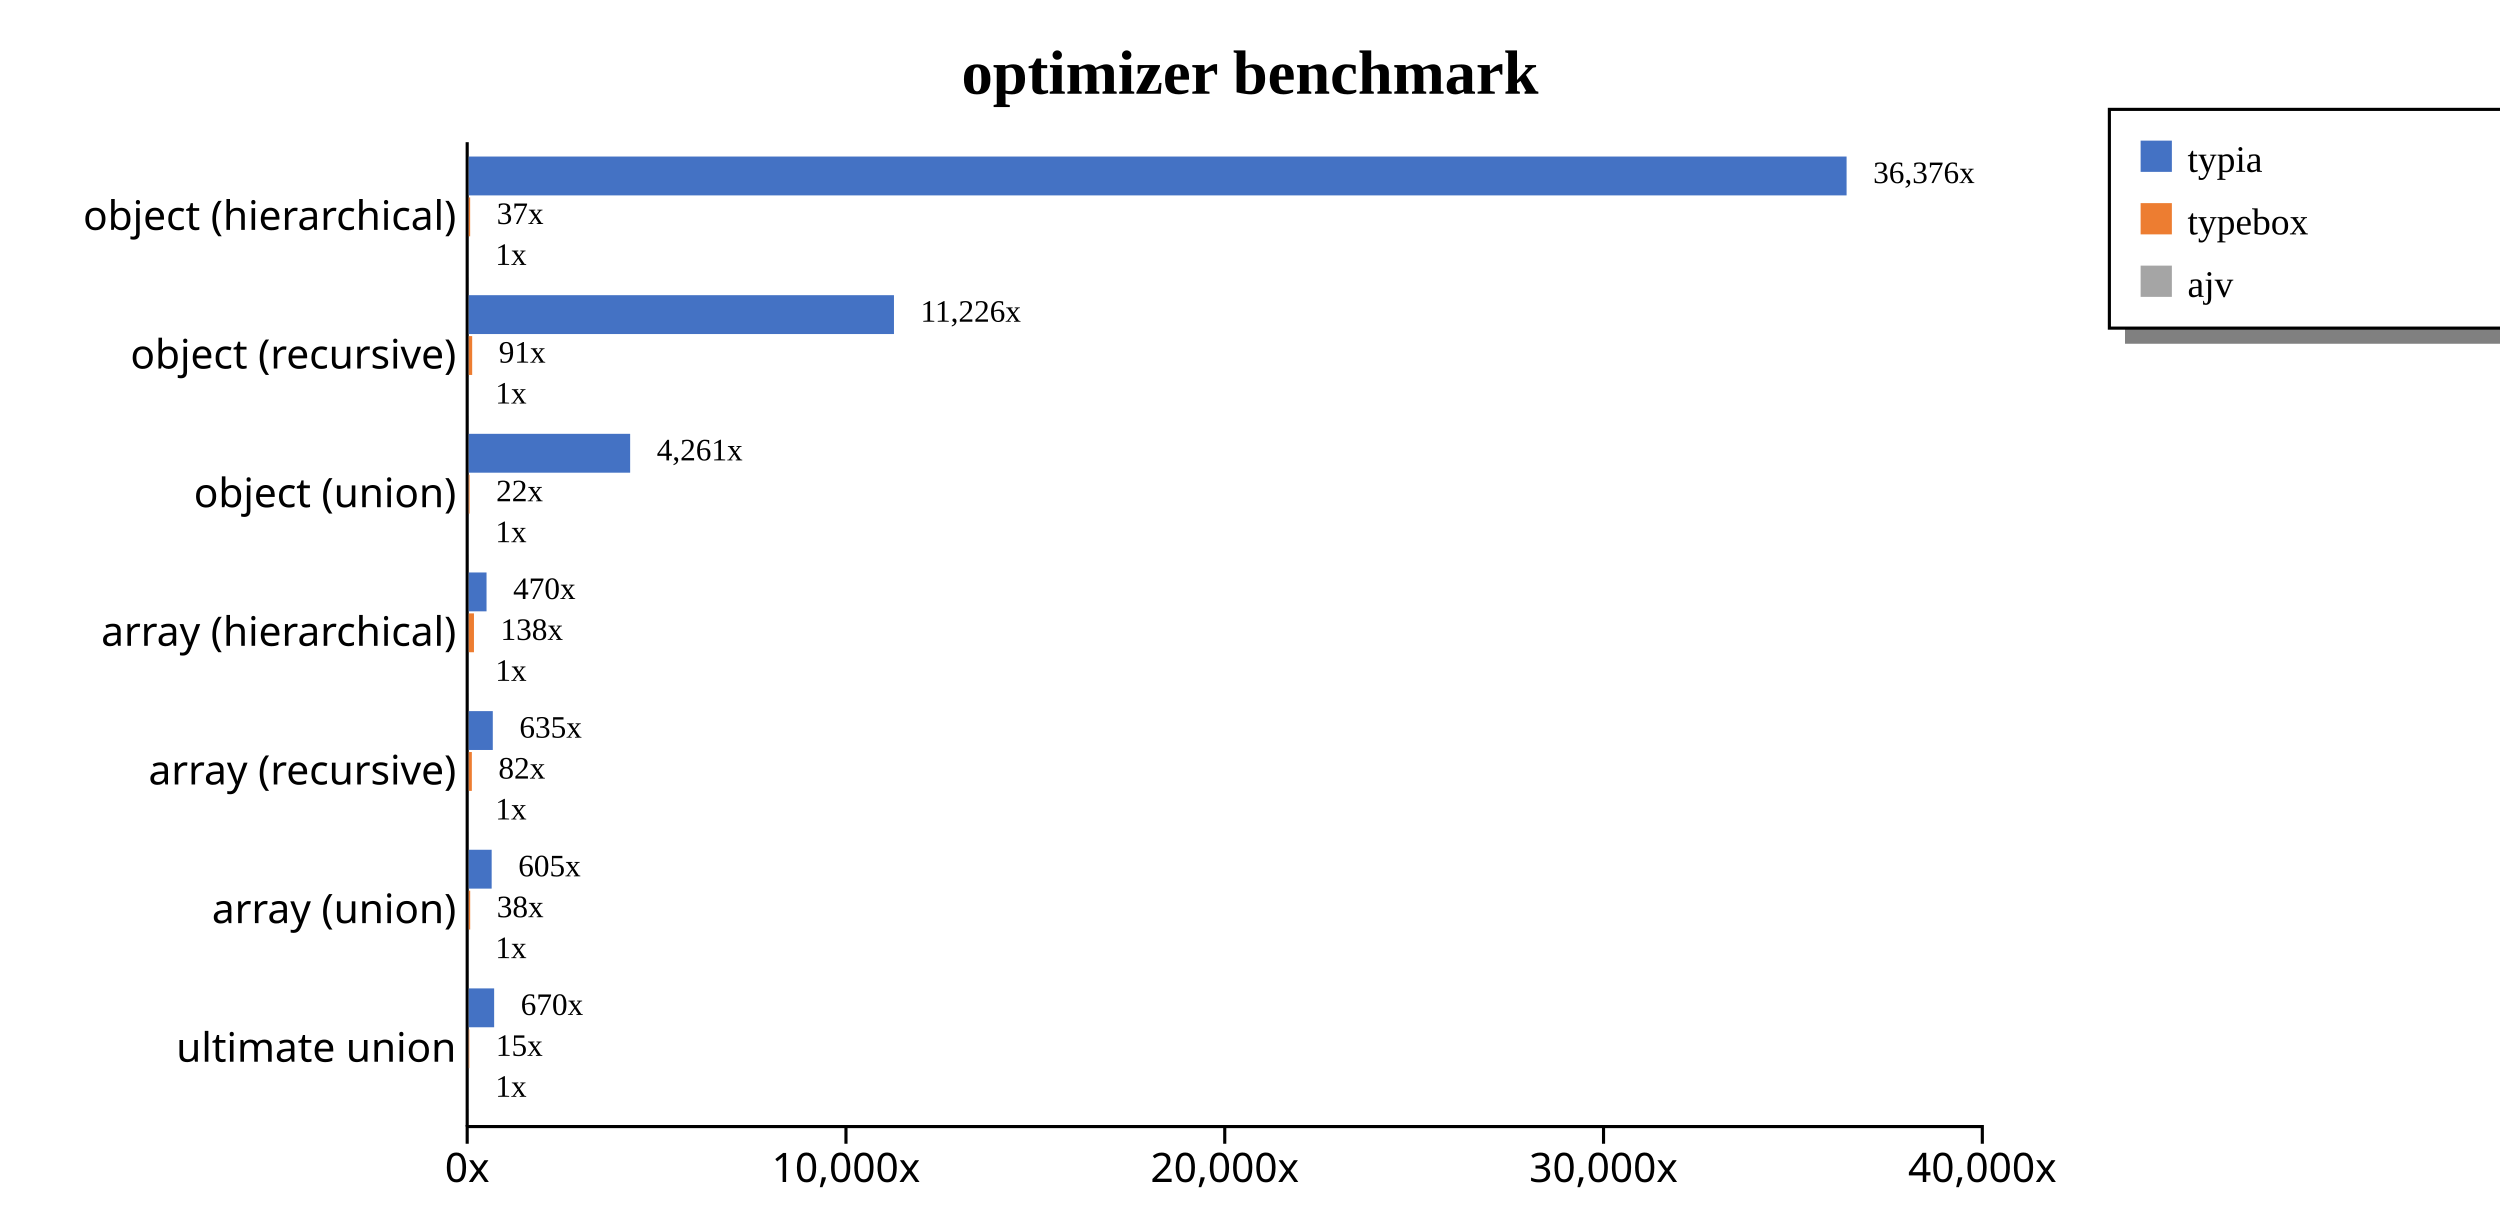
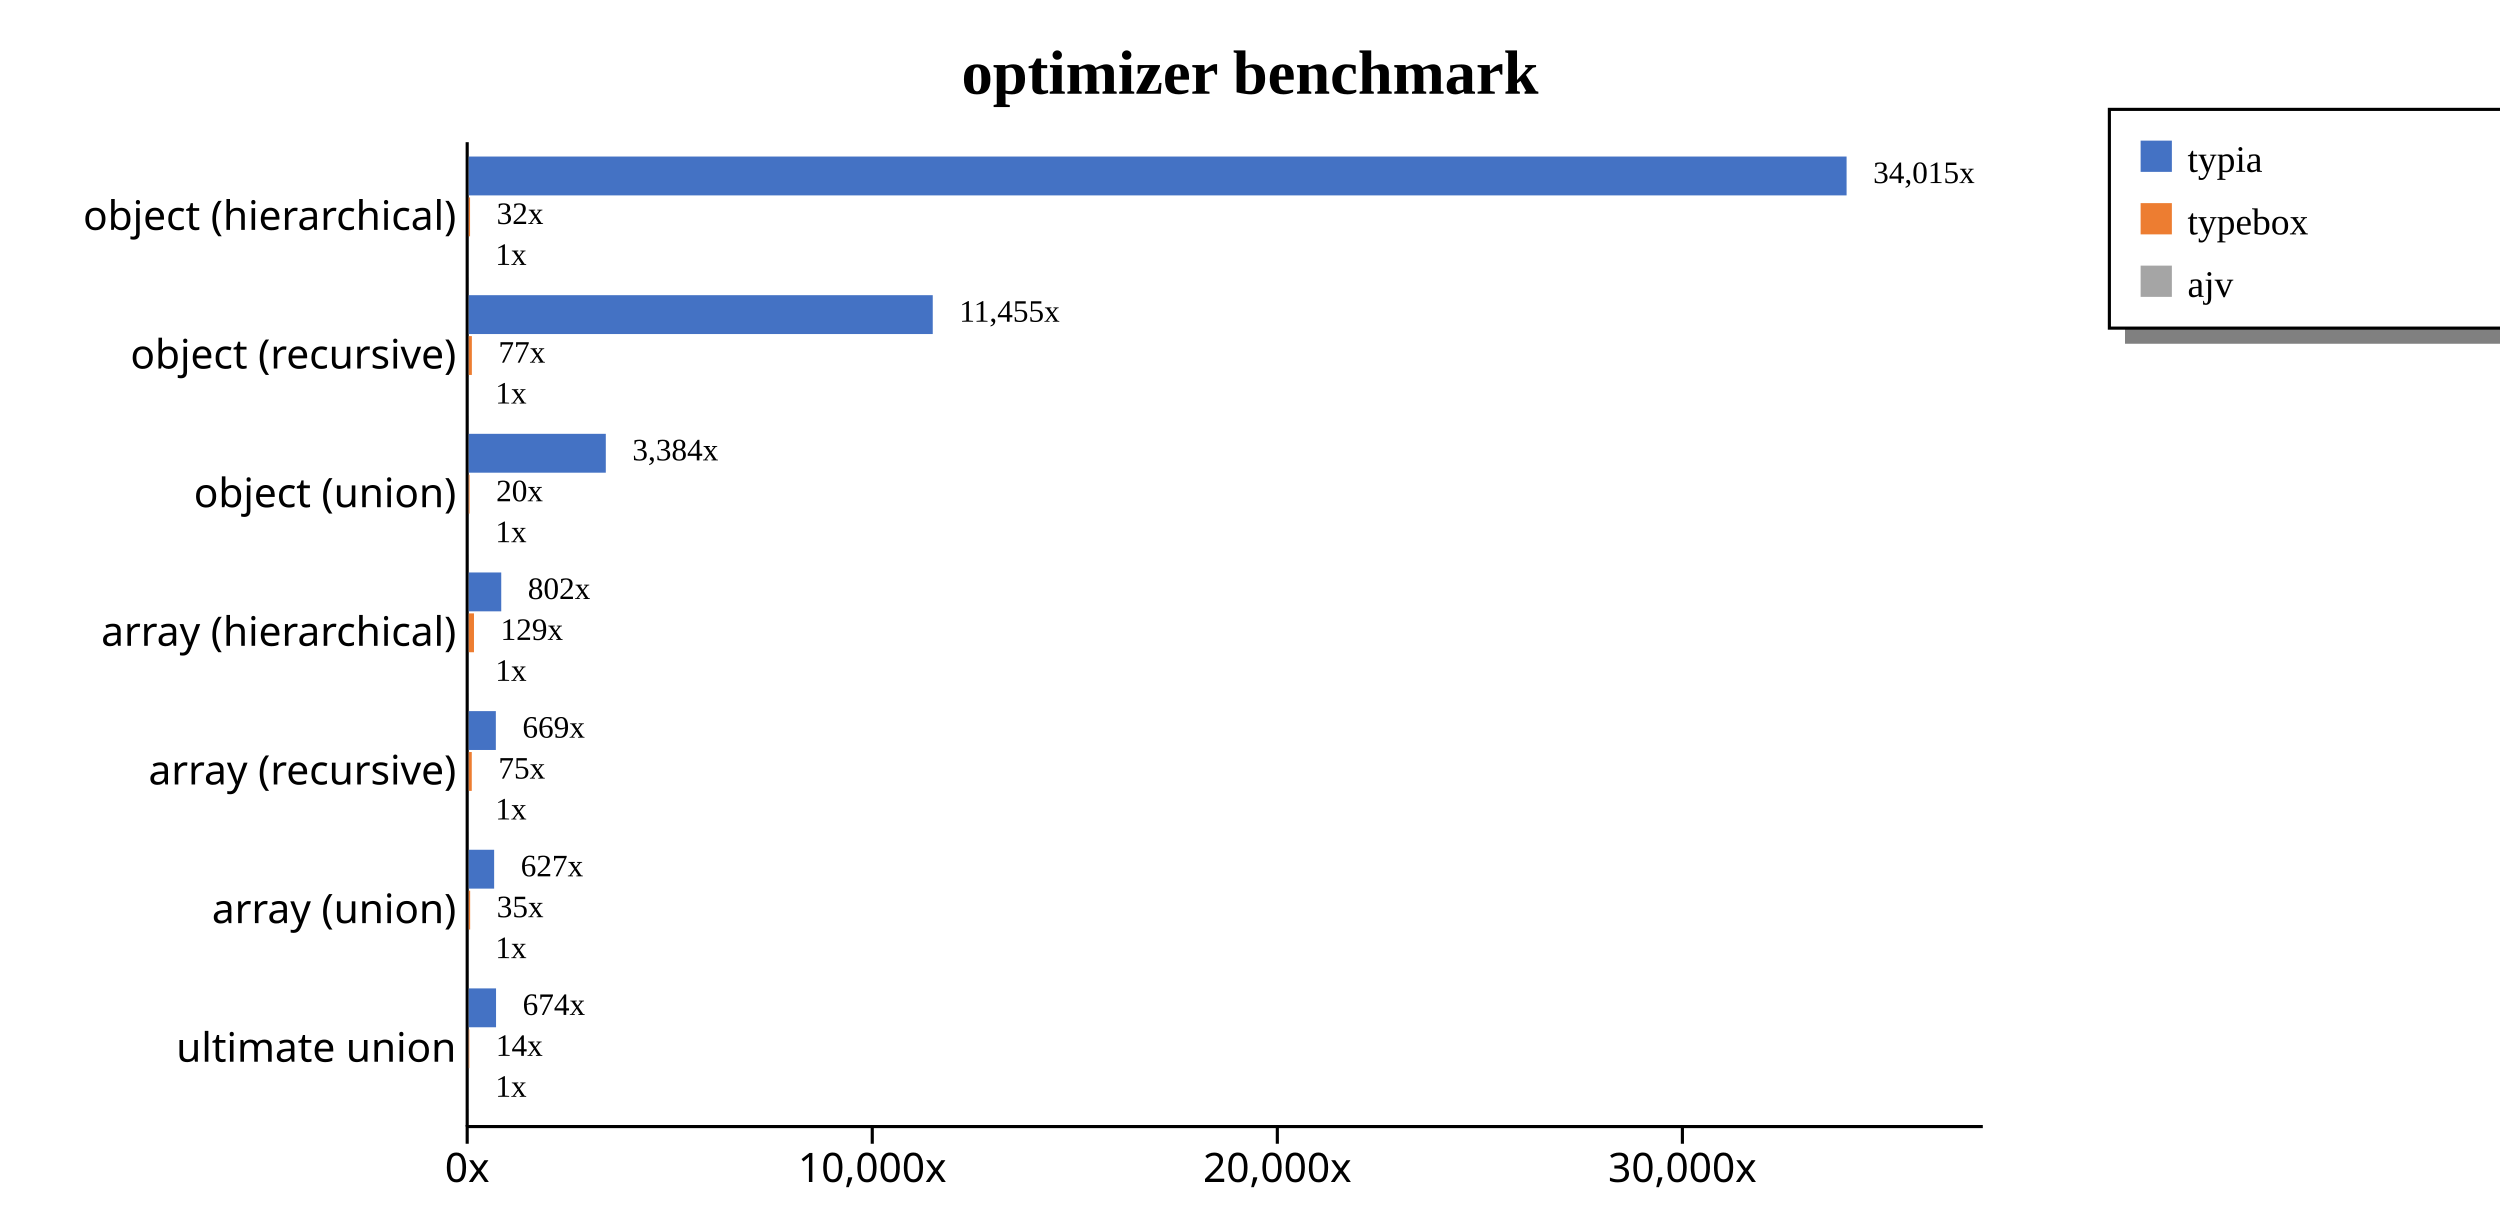
<svg xmlns="http://www.w3.org/2000/svg" width="800" height="390" style="background-color: white;">
  <g class="y axis" transform="translate(149,45)" fill="none" font-size="10" font-family="sans-serif" text-anchor="end" style="font-size: 13px;">
    <path class="domain" stroke="currentColor" d="M0.5,0.5V315.5" />
    <g class="tick" opacity="1" transform="translate(0,24.40141)" style="font-size: 13px;">
      <line stroke="currentColor" x2="0" />
      <text fill="currentColor" x="-3" dy="0.32em">object (hierarchical)    </text>
    </g>
    <g class="tick" opacity="1" transform="translate(0,68.76761)" style="font-size: 13px;">
      <line stroke="currentColor" x2="0" />
      <text fill="currentColor" x="-3" dy="0.32em">object (recursive)    </text>
    </g>
    <g class="tick" opacity="1" transform="translate(0,113.1338)" style="font-size: 13px;">
      <line stroke="currentColor" x2="0" />
      <text fill="currentColor" x="-3" dy="0.32em">object (union)    </text>
    </g>
    <g class="tick" opacity="1" transform="translate(0,157.5)" style="font-size: 13px;">
      <line stroke="currentColor" x2="0" />
      <text fill="currentColor" x="-3" dy="0.32em">array (hierarchical)    </text>
    </g>
    <g class="tick" opacity="1" transform="translate(0,201.8662)" style="font-size: 13px;">
      <line stroke="currentColor" x2="0" />
      <text fill="currentColor" x="-3" dy="0.32em">array (recursive)    </text>
    </g>
    <g class="tick" opacity="1" transform="translate(0,246.2324)" style="font-size: 13px;">
      <line stroke="currentColor" x2="0" />
      <text fill="currentColor" x="-3" dy="0.32em">array (union)    </text>
    </g>
    <g class="tick" opacity="1" transform="translate(0,290.5986)" style="font-size: 13px;">
      <line stroke="currentColor" x2="0" />
      <text fill="currentColor" x="-3" dy="0.32em">ultimate union    </text>
    </g>
  </g>
  <g class="x axis" transform="translate(149,360)" fill="none" font-size="10" font-family="sans-serif" text-anchor="middle" style="font-size: 13px;">
    <path class="domain" stroke="currentColor" d="M0.5,0.5H485.5" />
    <g class="tick" opacity="1" transform="translate(0.5,0)" style="font-size: 13px;">
      <line stroke="currentColor" y2="6" />
      <text fill="currentColor" y="9" dy="0.71em">0x</text>
    </g>
-     <g class="tick" opacity="1" transform="translate(121.7103,0)" style="font-size: 13px;">
+     <g class="tick" opacity="1" transform="translate(130.1223,0)" style="font-size: 13px;">
      <line stroke="currentColor" y2="6" />
      <text fill="currentColor" y="9" dy="0.71em">10,000x</text>
    </g>
-     <g class="tick" opacity="1" transform="translate(242.9205,0)" style="font-size: 13px;">
+     <g class="tick" opacity="1" transform="translate(259.7445,0)" style="font-size: 13px;">
      <line stroke="currentColor" y2="6" />
      <text fill="currentColor" y="9" dy="0.71em">20,000x</text>
    </g>
-     <g class="tick" opacity="1" transform="translate(364.1308,0)" style="font-size: 13px;">
+     <g class="tick" opacity="1" transform="translate(389.3668,0)" style="font-size: 13px;">
      <line stroke="currentColor" y2="6" />
      <text fill="currentColor" y="9" dy="0.71em">30,000x</text>
-     </g>
-     <g class="tick" opacity="1" transform="translate(485.3411,0)" style="font-size: 13px;">
-       <line stroke="currentColor" y2="6" />
-       <text fill="currentColor" y="9" dy="0.71em">40,000x</text>
    </g>
  </g>
  <text transform="translate(400, 30)" style="text-anchor: middle; font-size: 20px; font-weight: bold;">optimizer benchmark</text>
  <rect x="680" y="105" width="200" height="5" fill="gray" />
  <rect x="675" y="35" width="200" height="70" fill="none" stroke="black" />
  <rect x="685" y="45" width="10" height="10" style="fill: #4472c4;" />
  <text x="700" y="55" style="font-size: 12px;">typia</text>
  <rect x="685" y="65" width="10" height="10" style="fill: #ed7d31;" />
  <text x="700" y="75" style="font-size: 12px;">typebox</text>
  <rect x="685" y="85" width="10" height="10" style="fill: #a5a5a5;" />
  <text x="700" y="95" style="font-size: 12px;">ajv</text>
  <g style="font-size: 13px;">
    <g style="font-size: 13px;">
      <rect x="150" y="50.091" width="440.909" height="12.437" fill="#4472c4" />
-       <rect x="150" y="63.183" width="0.449" height="12.437" fill="#ed7d31" />
-       <rect x="150" y="76.275" width="0.012" height="12.437" fill="#a5a5a5" />
-       <text class="label" x="599.409" y="58.591" font-size="10px">36,376x</text>
-       <text class="label" x="158.949" y="71.683" font-size="10px">37x</text>
-       <text class="label" x="158.512" y="84.775" font-size="10px">1x</text>
+       <rect x="150" y="63.183" width="0.417" height="12.437" fill="#ed7d31" />
+       <rect x="150" y="76.275" width="0.013" height="12.437" fill="#a5a5a5" />
+       <text class="label" x="599.409" y="58.591" font-size="10px">34,015x</text>
+       <text class="label" x="158.917" y="71.683" font-size="10px">32x</text>
+       <text class="label" x="158.513" y="84.775" font-size="10px">1x</text>
      <text class="label" x="595.909" y="60.091" font-size="8px" />
-       <text class="label" x="155.449" y="73.183" font-size="8px" />
-       <text class="label" x="155.012" y="86.275" font-size="8px" />
+       <text class="label" x="155.417" y="73.183" font-size="8px" />
+       <text class="label" x="155.013" y="86.275" font-size="8px" />
    </g>
    <g style="font-size: 13px;">
-       <rect x="150" y="94.457" width="136.07" height="12.437" fill="#4472c4" />
-       <rect x="150" y="107.549" width="1.097" height="12.437" fill="#ed7d31" />
-       <rect x="150" y="120.641" width="0.012" height="12.437" fill="#a5a5a5" />
-       <text class="label" x="294.57" y="102.957" font-size="10px">11,226x</text>
-       <text class="label" x="159.597" y="116.049" font-size="10px">91x</text>
-       <text class="label" x="158.512" y="129.141" font-size="10px">1x</text>
-       <text class="label" x="291.07" y="104.457" font-size="8px" />
-       <text class="label" x="156.097" y="117.549" font-size="8px" />
-       <text class="label" x="155.012" y="130.641" font-size="8px" />
+       <rect x="150" y="94.457" width="148.48" height="12.437" fill="#4472c4" />
+       <rect x="150" y="107.549" width="0.997" height="12.437" fill="#ed7d31" />
+       <rect x="150" y="120.641" width="0.013" height="12.437" fill="#a5a5a5" />
+       <text class="label" x="306.98" y="102.957" font-size="10px">11,455x</text>
+       <text class="label" x="159.497" y="116.049" font-size="10px">77x</text>
+       <text class="label" x="158.513" y="129.141" font-size="10px">1x</text>
+       <text class="label" x="303.48" y="104.457" font-size="8px" />
+       <text class="label" x="155.997" y="117.549" font-size="8px" />
+       <text class="label" x="155.013" y="130.641" font-size="8px" />
    </g>
    <g style="font-size: 13px;">
-       <rect x="150" y="138.824" width="51.648" height="12.437" fill="#4472c4" />
-       <rect x="150" y="151.915" width="0.267" height="12.437" fill="#ed7d31" />
-       <rect x="150" y="165.007" width="0.012" height="12.437" fill="#a5a5a5" />
-       <text class="label" x="210.148" y="147.324" font-size="10px">4,261x</text>
-       <text class="label" x="158.767" y="160.415" font-size="10px">22x</text>
-       <text class="label" x="158.512" y="173.507" font-size="10px">1x</text>
-       <text class="label" x="206.648" y="148.824" font-size="8px" />
-       <text class="label" x="155.267" y="161.915" font-size="8px" />
-       <text class="label" x="155.012" y="175.007" font-size="8px" />
+       <rect x="150" y="138.824" width="43.858" height="12.437" fill="#4472c4" />
+       <rect x="150" y="151.915" width="0.263" height="12.437" fill="#ed7d31" />
+       <rect x="150" y="165.007" width="0.013" height="12.437" fill="#a5a5a5" />
+       <text class="label" x="202.358" y="147.324" font-size="10px">3,384x</text>
+       <text class="label" x="158.763" y="160.415" font-size="10px">20x</text>
+       <text class="label" x="158.513" y="173.507" font-size="10px">1x</text>
+       <text class="label" x="198.858" y="148.824" font-size="8px" />
+       <text class="label" x="155.263" y="161.915" font-size="8px" />
+       <text class="label" x="155.013" y="175.007" font-size="8px" />
    </g>
    <g style="font-size: 13px;">
-       <rect x="150" y="183.19" width="5.692" height="12.437" fill="#4472c4" />
-       <rect x="150" y="196.281" width="1.669" height="12.437" fill="#ed7d31" />
-       <rect x="150" y="209.373" width="0.012" height="12.437" fill="#a5a5a5" />
-       <text class="label" x="164.192" y="191.69" font-size="10px">470x</text>
-       <text class="label" x="160.169" y="204.781" font-size="10px">138x</text>
-       <text class="label" x="158.512" y="217.873" font-size="10px">1x</text>
-       <text class="label" x="160.692" y="193.19" font-size="8px" />
-       <text class="label" x="156.669" y="206.281" font-size="8px" />
-       <text class="label" x="155.012" y="219.373" font-size="8px" />
+       <rect x="150" y="183.19" width="10.397" height="12.437" fill="#4472c4" />
+       <rect x="150" y="196.281" width="1.675" height="12.437" fill="#ed7d31" />
+       <rect x="150" y="209.373" width="0.013" height="12.437" fill="#a5a5a5" />
+       <text class="label" x="168.897" y="191.69" font-size="10px">802x</text>
+       <text class="label" x="160.175" y="204.781" font-size="10px">129x</text>
+       <text class="label" x="158.513" y="217.873" font-size="10px">1x</text>
+       <text class="label" x="165.397" y="193.19" font-size="8px" />
+       <text class="label" x="156.675" y="206.281" font-size="8px" />
+       <text class="label" x="155.013" y="219.373" font-size="8px" />
    </g>
    <g style="font-size: 13px;">
-       <rect x="150" y="227.556" width="7.694" height="12.437" fill="#4472c4" />
-       <rect x="150" y="240.648" width="0.993" height="12.437" fill="#ed7d31" />
-       <rect x="150" y="253.739" width="0.012" height="12.437" fill="#a5a5a5" />
-       <text class="label" x="166.194" y="236.056" font-size="10px">635x</text>
-       <text class="label" x="159.493" y="249.148" font-size="10px">82x</text>
-       <text class="label" x="158.512" y="262.239" font-size="10px">1x</text>
-       <text class="label" x="162.694" y="237.556" font-size="8px" />
-       <text class="label" x="155.993" y="250.648" font-size="8px" />
-       <text class="label" x="155.012" y="263.739" font-size="8px" />
+       <rect x="150" y="227.556" width="8.67" height="12.437" fill="#4472c4" />
+       <rect x="150" y="240.648" width="0.967" height="12.437" fill="#ed7d31" />
+       <rect x="150" y="253.739" width="0.013" height="12.437" fill="#a5a5a5" />
+       <text class="label" x="167.17" y="236.056" font-size="10px">669x</text>
+       <text class="label" x="159.467" y="249.148" font-size="10px">75x</text>
+       <text class="label" x="158.513" y="262.239" font-size="10px">1x</text>
+       <text class="label" x="163.67" y="237.556" font-size="8px" />
+       <text class="label" x="155.967" y="250.648" font-size="8px" />
+       <text class="label" x="155.013" y="263.739" font-size="8px" />
    </g>
    <g style="font-size: 13px;">
-       <rect x="150" y="271.922" width="7.332" height="12.437" fill="#4472c4" />
-       <rect x="150" y="285.014" width="0.463" height="12.437" fill="#ed7d31" />
-       <rect x="150" y="298.106" width="0.012" height="12.437" fill="#a5a5a5" />
-       <text class="label" x="165.832" y="280.422" font-size="10px">605x</text>
-       <text class="label" x="158.963" y="293.514" font-size="10px">38x</text>
-       <text class="label" x="158.512" y="306.606" font-size="10px">1x</text>
-       <text class="label" x="162.332" y="281.922" font-size="8px" />
-       <text class="label" x="155.463" y="295.014" font-size="8px" />
-       <text class="label" x="155.012" y="308.106" font-size="8px" />
+       <rect x="150" y="271.922" width="8.125" height="12.437" fill="#4472c4" />
+       <rect x="150" y="285.014" width="0.449" height="12.437" fill="#ed7d31" />
+       <rect x="150" y="298.106" width="0.013" height="12.437" fill="#a5a5a5" />
+       <text class="label" x="166.625" y="280.422" font-size="10px">627x</text>
+       <text class="label" x="158.949" y="293.514" font-size="10px">35x</text>
+       <text class="label" x="158.513" y="306.606" font-size="10px">1x</text>
+       <text class="label" x="163.125" y="281.922" font-size="8px" />
+       <text class="label" x="155.449" y="295.014" font-size="8px" />
+       <text class="label" x="155.013" y="308.106" font-size="8px" />
    </g>
    <g style="font-size: 13px;">
-       <rect x="150" y="316.288" width="8.126" height="12.437" fill="#4472c4" />
-       <rect x="150" y="329.38" width="0.18" height="12.437" fill="#ed7d31" />
-       <rect x="150" y="342.472" width="0.012" height="12.437" fill="#a5a5a5" />
-       <text class="label" x="166.626" y="324.788" font-size="10px">670x</text>
-       <text class="label" x="158.68" y="337.88" font-size="10px">15x</text>
-       <text class="label" x="158.512" y="350.972" font-size="10px">1x</text>
-       <text class="label" x="163.126" y="326.288" font-size="8px" />
-       <text class="label" x="155.18" y="339.38" font-size="8px" />
-       <text class="label" x="155.012" y="352.472" font-size="8px" />
+       <rect x="150" y="316.288" width="8.734" height="12.437" fill="#4472c4" />
+       <rect x="150" y="329.38" width="0.183" height="12.437" fill="#ed7d31" />
+       <rect x="150" y="342.472" width="0.013" height="12.437" fill="#a5a5a5" />
+       <text class="label" x="167.234" y="324.788" font-size="10px">674x</text>
+       <text class="label" x="158.683" y="337.88" font-size="10px">14x</text>
+       <text class="label" x="158.513" y="350.972" font-size="10px">1x</text>
+       <text class="label" x="163.734" y="326.288" font-size="8px" />
+       <text class="label" x="155.183" y="339.38" font-size="8px" />
+       <text class="label" x="155.013" y="352.472" font-size="8px" />
    </g>
  </g>
</svg>
